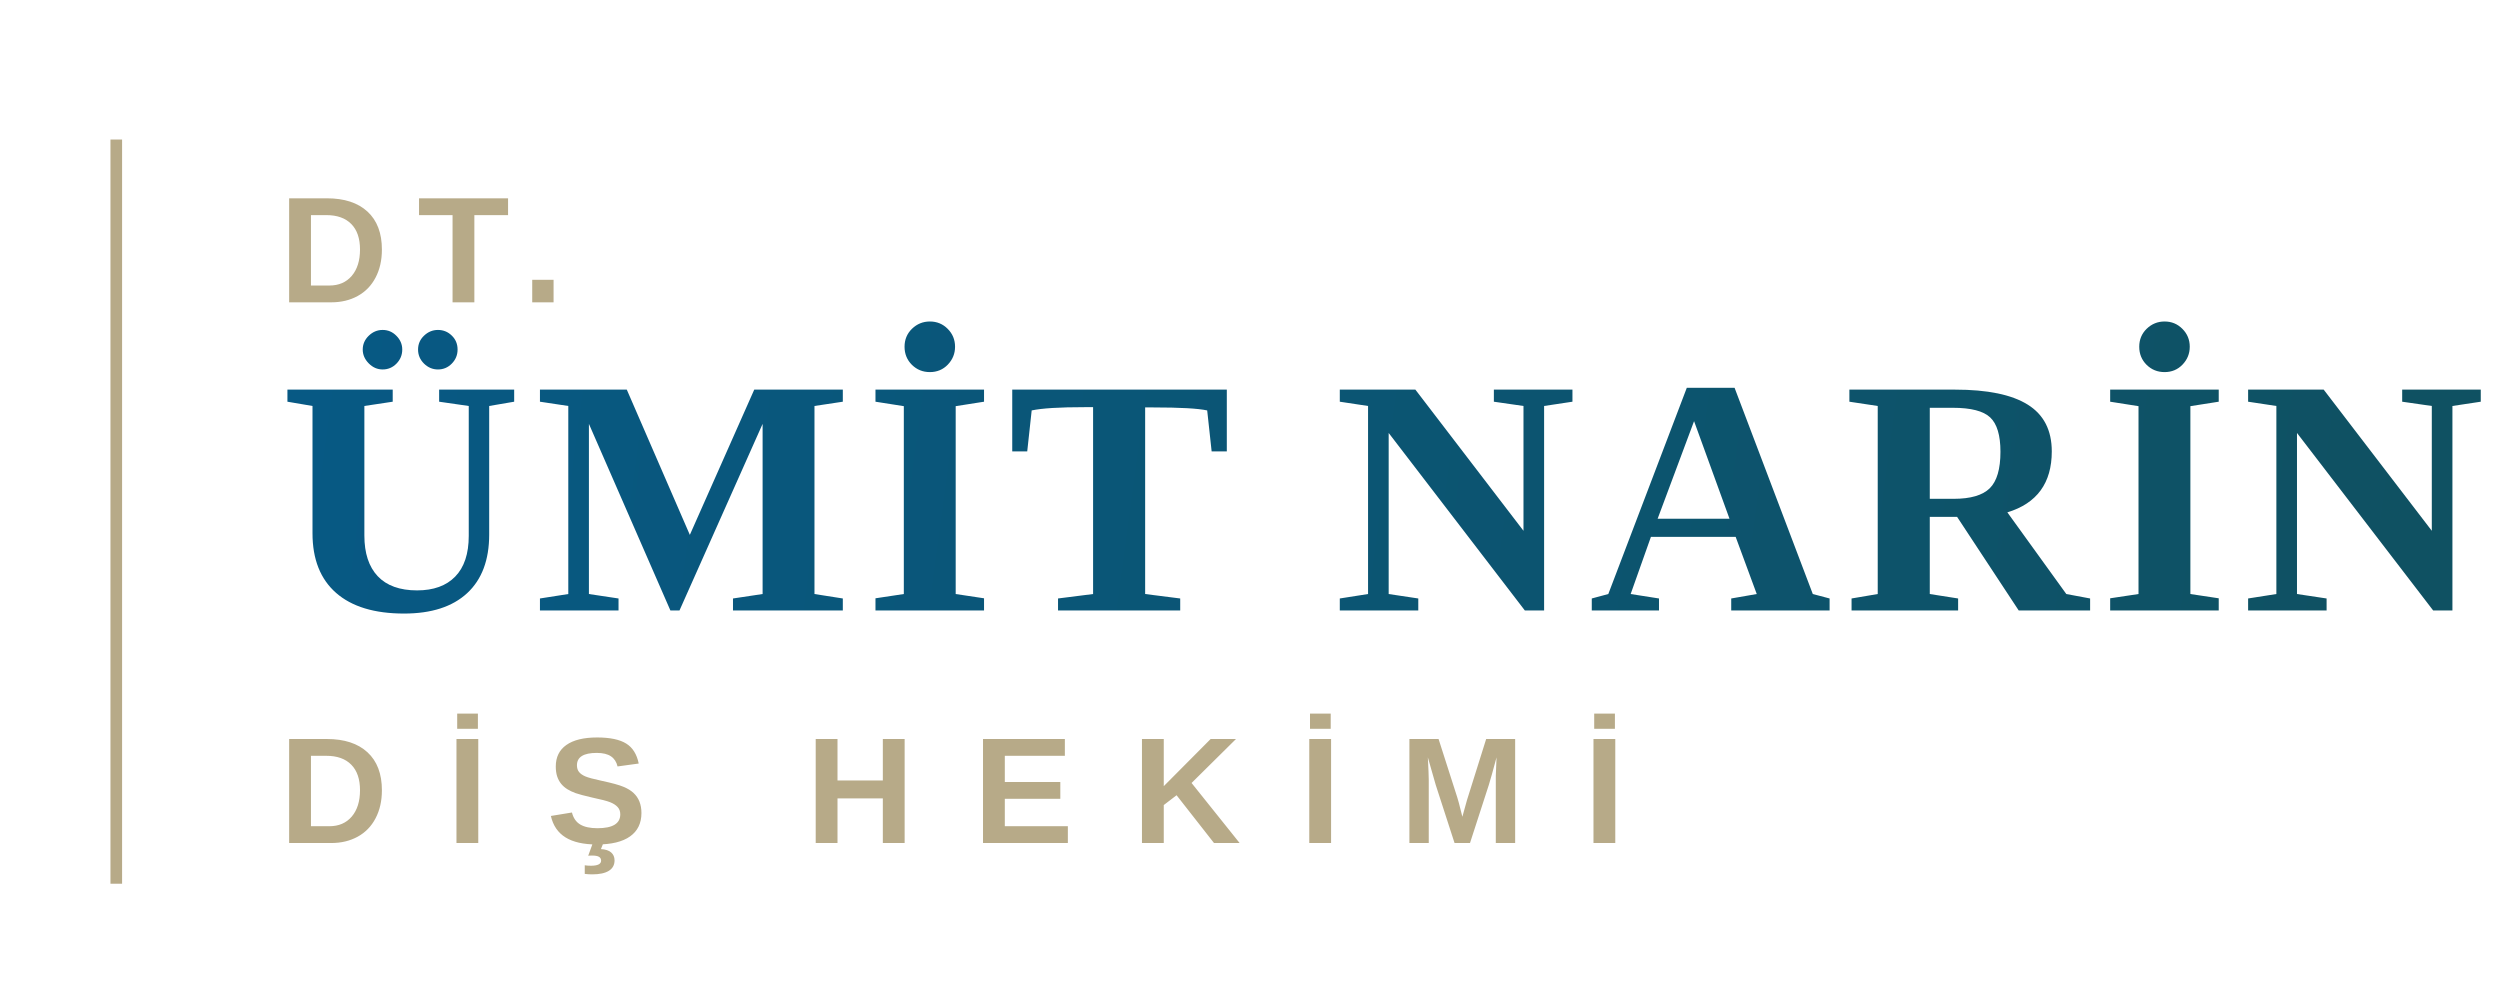
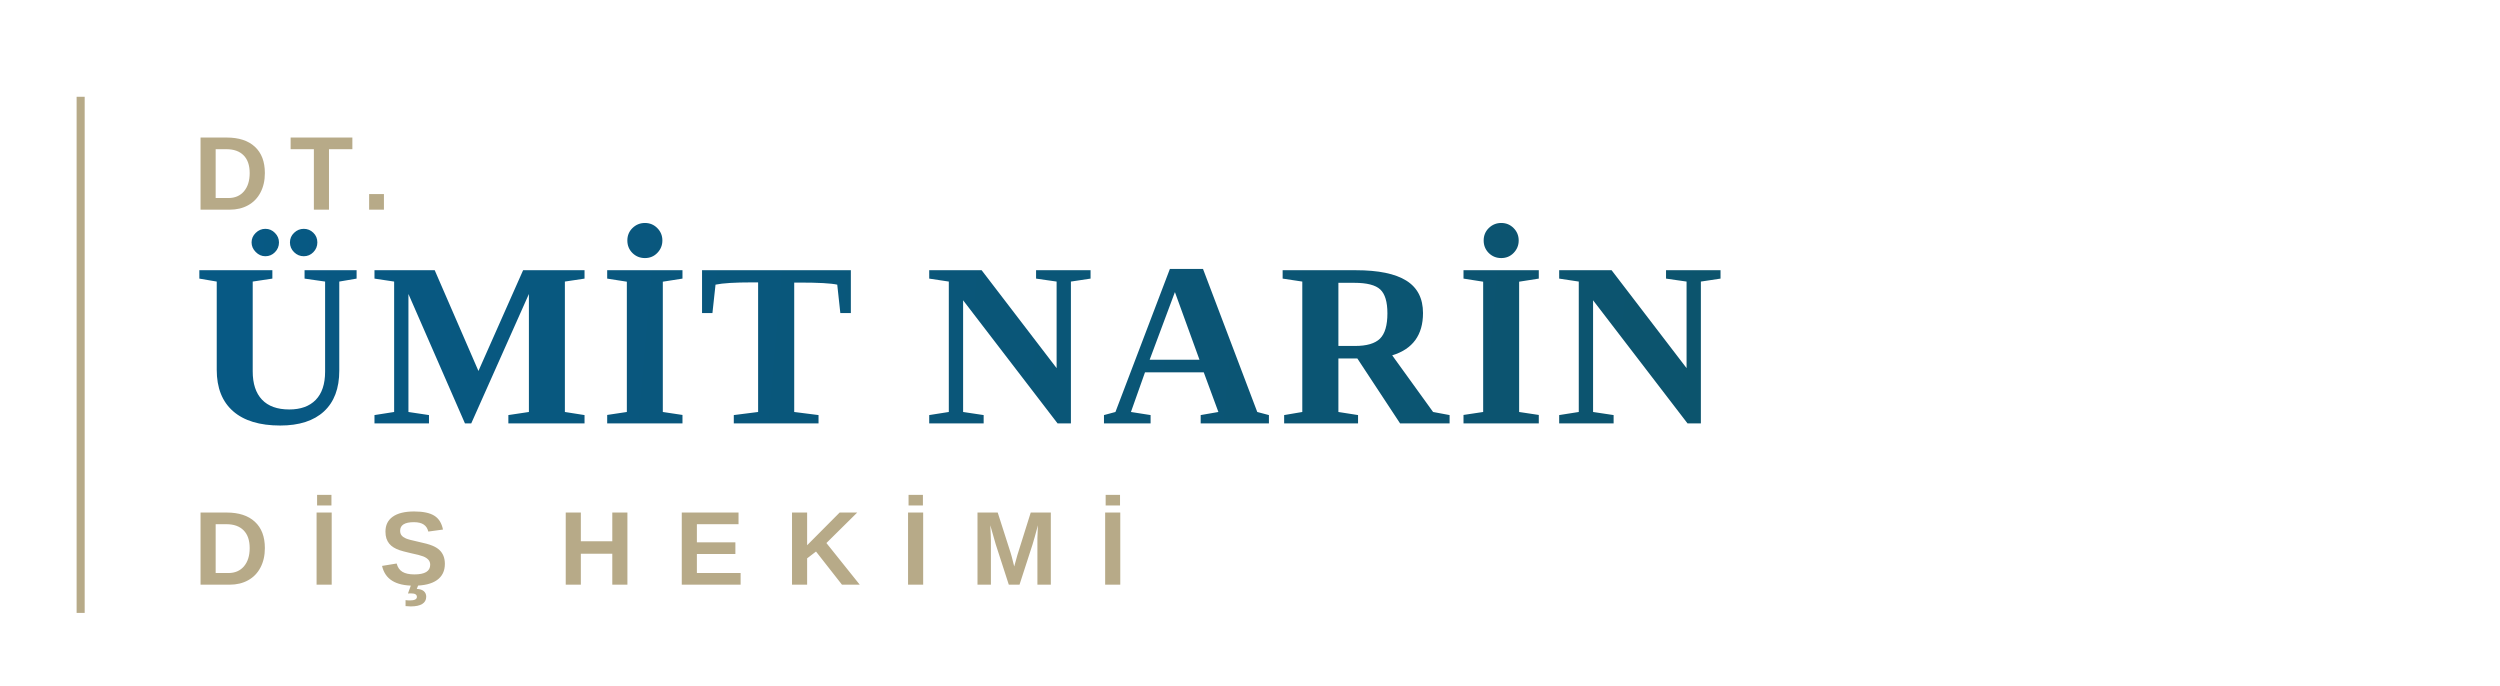
- <svg xmlns="http://www.w3.org/2000/svg" viewBox="0 0 430 170" role="img" aria-labelledby="title desc">
+ <svg xmlns="http://www.w3.org/2000/svg" viewBox="0 0 620 170" role="img" aria-labelledby="title desc">
  <defs>
-     <linearGradient id="nameGradient" x1="40" y1="75" x2="410" y2="125" gradientUnits="userSpaceOnUse">
+     <linearGradient id="nameGradient" x1="40" y1="75" x2="600" y2="125" gradientUnits="userSpaceOnUse">
      <stop stop-color="#075985" />
      <stop offset="1" stop-color="#0f5162" />
    </linearGradient>
  </defs>
  <line x1="20" y1="24" x2="20" y2="152" stroke="#b7aa88" stroke-width="2" />
  <text x="48" y="52" font-family="Arial, Helvetica, sans-serif" font-size="26" font-weight="800" letter-spacing="5" fill="#b7aa88">DT.</text>
  <text x="48" y="105" font-family="Georgia, 'Times New Roman', serif" font-size="58" font-weight="800" letter-spacing="2" fill="url(#nameGradient)">ÜMİT NARİN</text>
  <text x="48" y="145" font-family="Arial, Helvetica, sans-serif" font-size="26" font-weight="800" letter-spacing="10" fill="#b7aa88">DİŞ HEKİMİ</text>
</svg>
